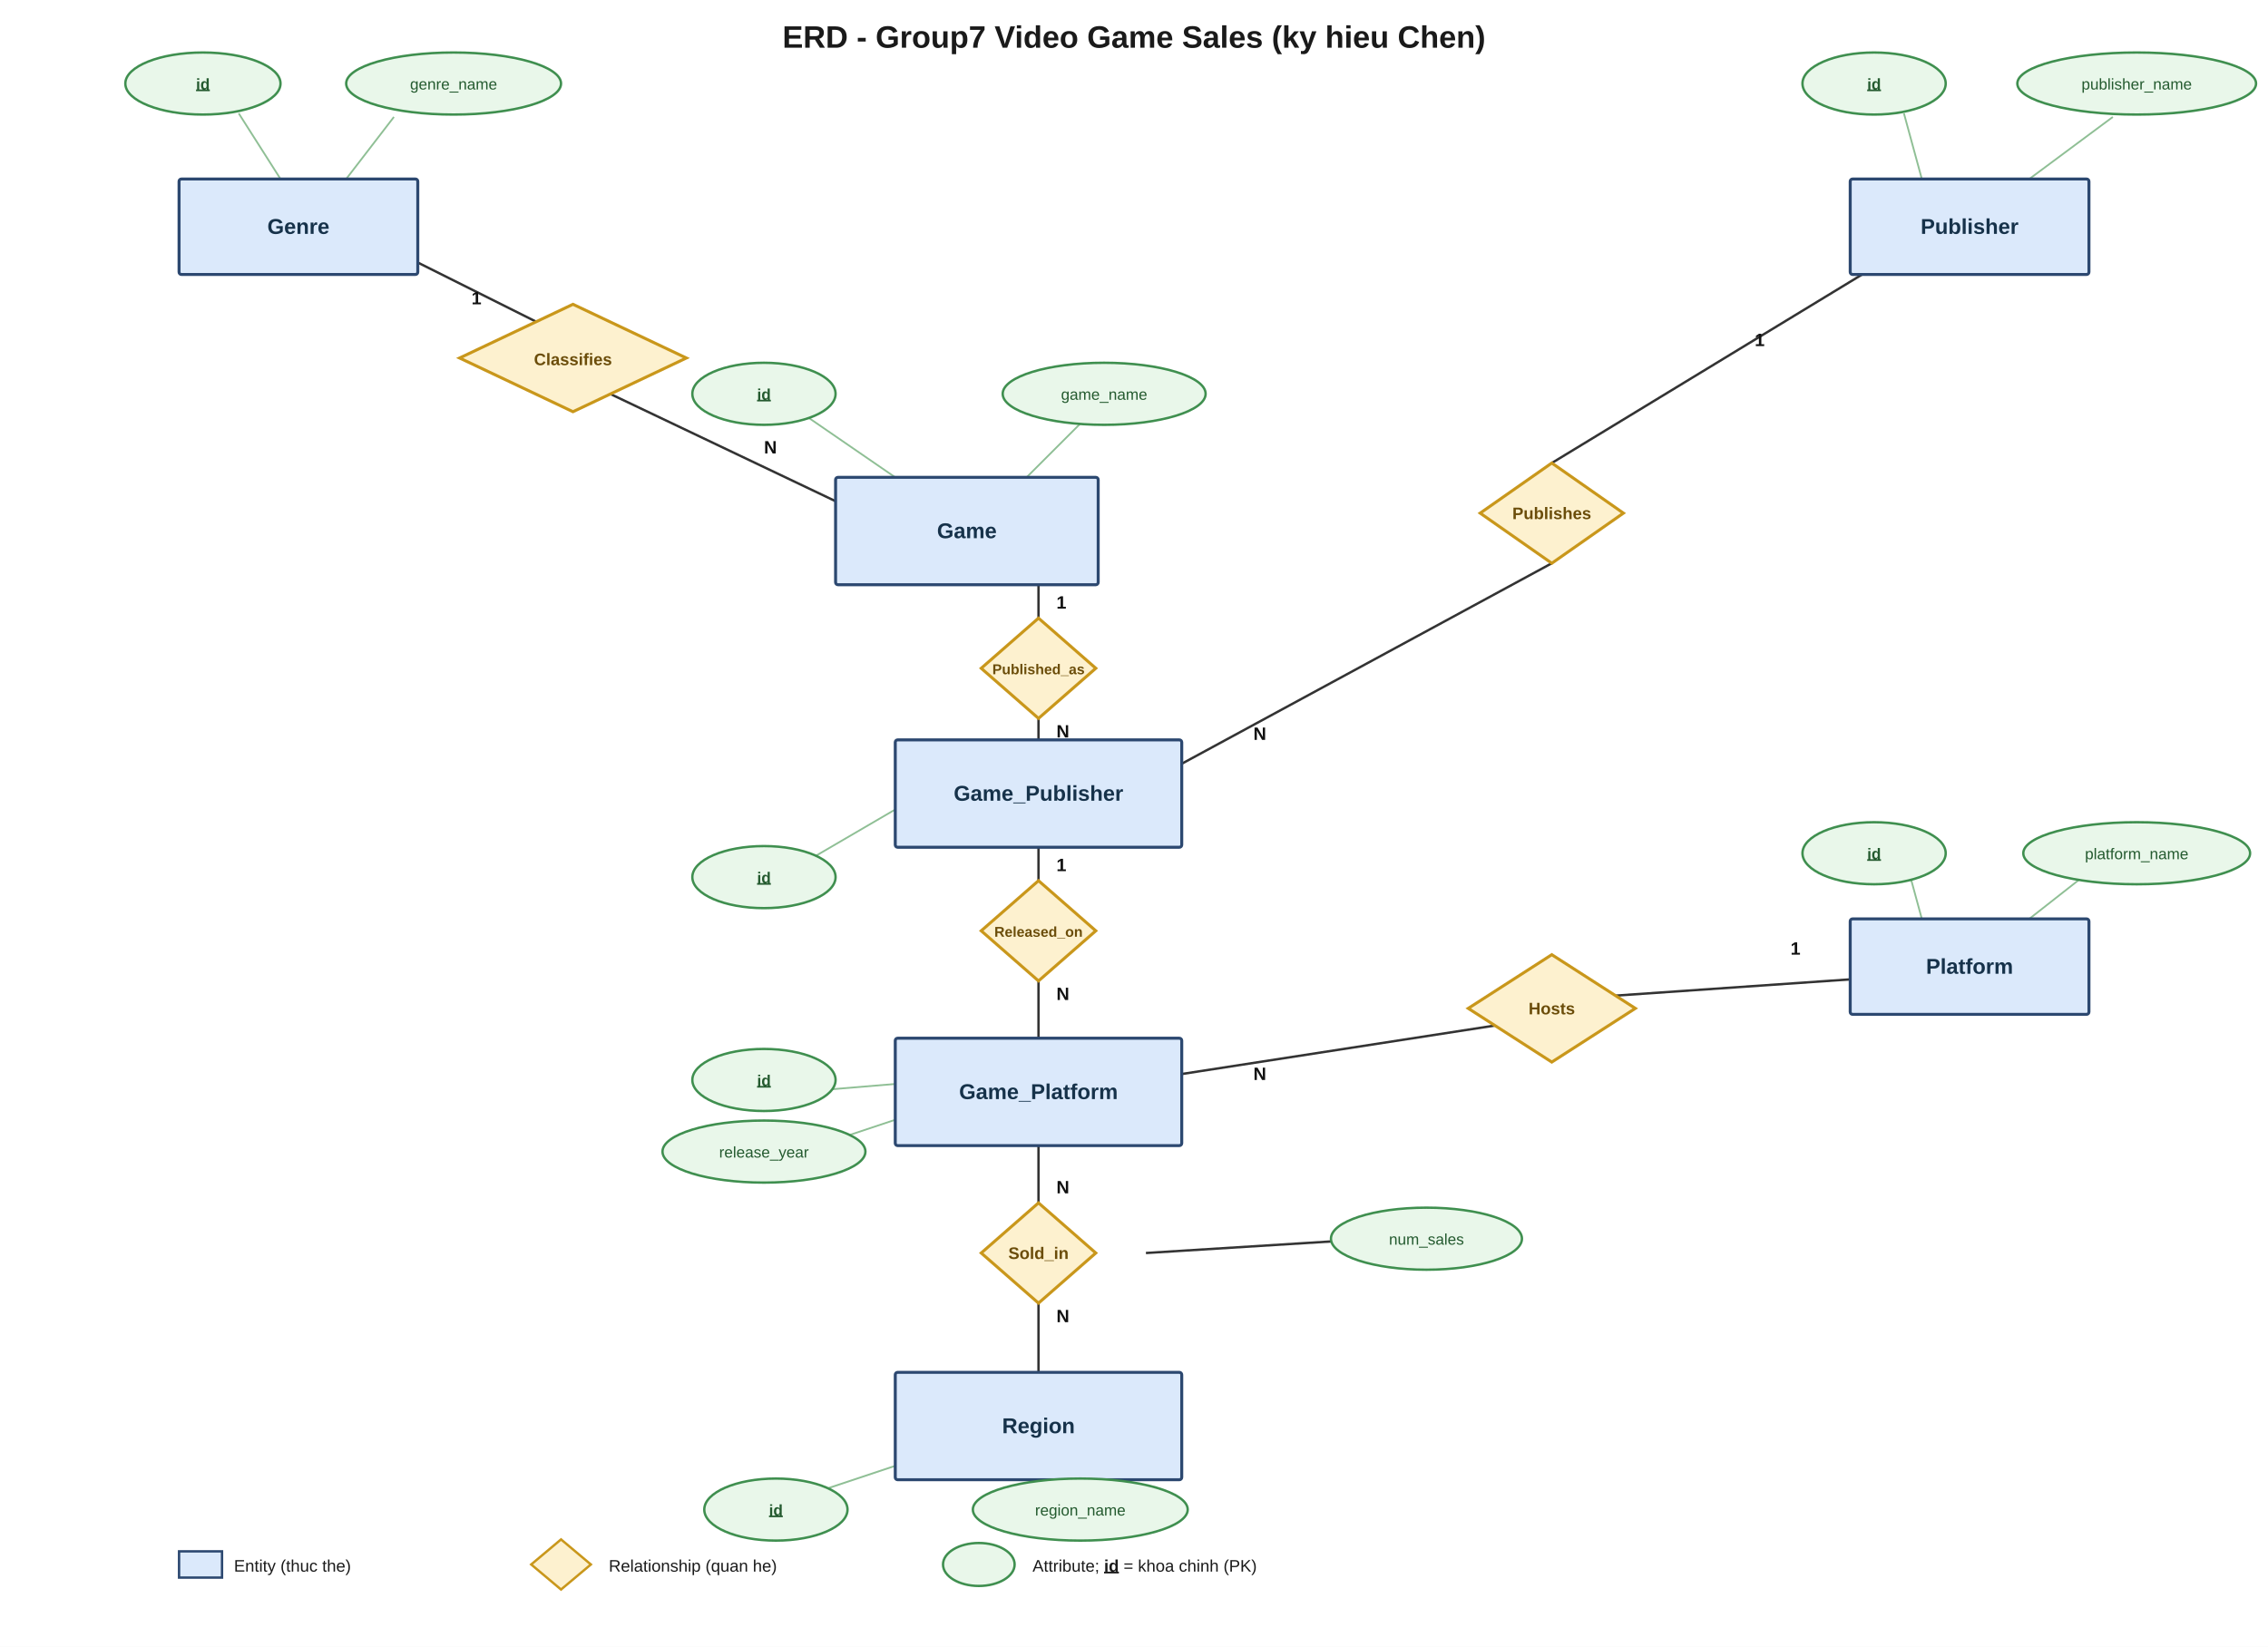
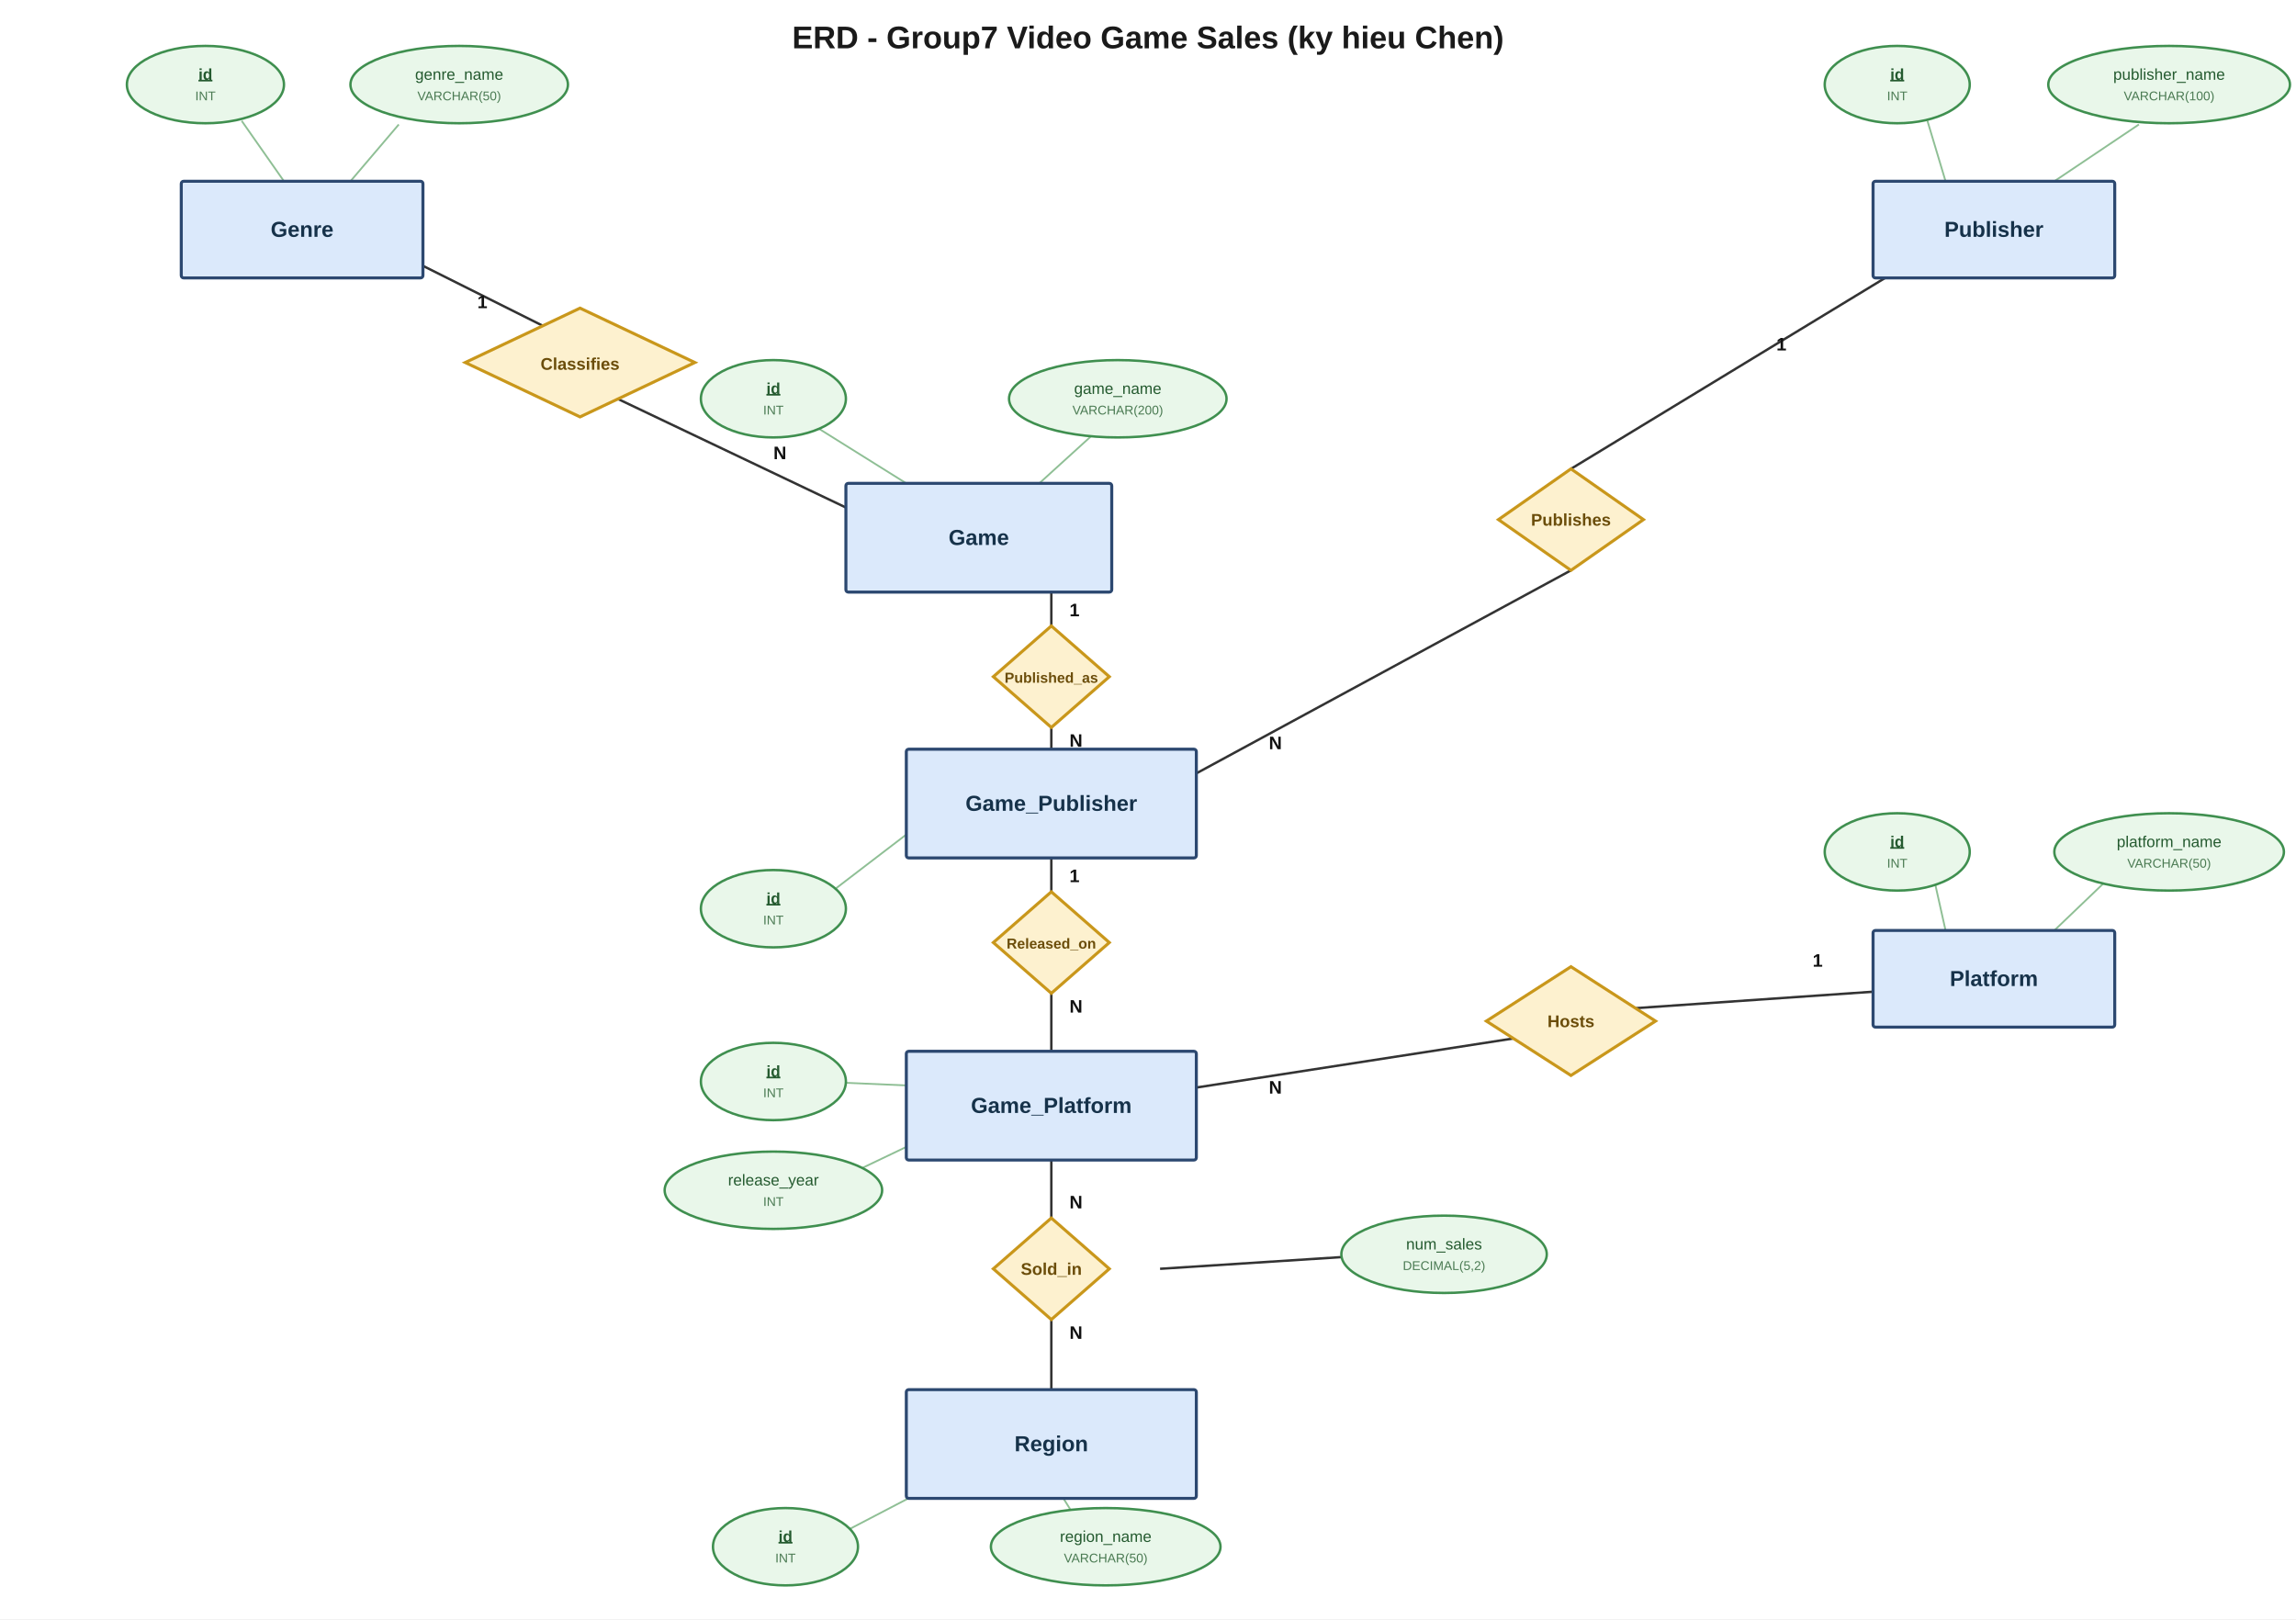
- <svg xmlns="http://www.w3.org/2000/svg" viewBox="0 0 1900 1380" font-family="Arial, Helvetica, sans-serif">
-   <rect x="0" y="0" width="1900" height="1380" fill="#ffffff" />
+ <svg xmlns="http://www.w3.org/2000/svg" viewBox="0 0 1900 1340" font-family="Arial, Helvetica, sans-serif">
+   <rect x="0" y="0" width="1900" height="1340" fill="#ffffff" />
  <text x="950" y="40" text-anchor="middle" font-size="26" font-weight="bold" fill="#1a1a1a">ERD - Group7 Video Game Sales (ky hieu Chen)</text>
  <g stroke="#333333" stroke-width="2" fill="none">
    <line x1="350" y1="220" x2="470" y2="280" />
    <line x1="490" y1="320" x2="700" y2="420" />
    <line x1="870" y1="490" x2="870" y2="518" />
    <line x1="870" y1="602" x2="870" y2="620" />
    <line x1="1560" y1="230" x2="1300" y2="388" />
    <line x1="1300" y1="472" x2="990" y2="640" />
    <line x1="870" y1="710" x2="870" y2="738" />
    <line x1="870" y1="822" x2="870" y2="870" />
    <line x1="1560" y1="820" x2="1300" y2="838" />
    <line x1="1300" y1="852" x2="990" y2="900" />
    <line x1="870" y1="960" x2="870" y2="1008" />
    <line x1="870" y1="1092" x2="870" y2="1150" />
-     <line x1="960" y1="1050" x2="1120" y2="1040" />
+     <line x1="960" y1="1050" x2="1115" y2="1040" />
  </g>
  <g stroke="#8fbf95" stroke-width="1.5" fill="none">
-     <line x1="200" y1="95" x2="235" y2="150" />
-     <line x1="330" y1="98" x2="290" y2="150" />
-     <line x1="670" y1="345" x2="750" y2="400" />
-     <line x1="915" y1="345" x2="860" y2="400" />
-     <line x1="1595" y1="95" x2="1610" y2="150" />
-     <line x1="1770" y1="98" x2="1700" y2="150" />
-     <line x1="670" y1="725" x2="790" y2="655" />
-     <line x1="1595" y1="715" x2="1610" y2="770" />
-     <line x1="1770" y1="715" x2="1700" y2="770" />
-     <line x1="670" y1="915" x2="790" y2="905" />
-     <line x1="670" y1="965" x2="790" y2="925" />
-     <line x1="670" y1="1255" x2="790" y2="1215" />
-     <line x1="900" y1="1255" x2="880" y2="1240" />
+     <line x1="200" y1="100" x2="235" y2="150" />
+     <line x1="330" y1="103" x2="290" y2="150" />
+     <line x1="670" y1="350" x2="750" y2="400" />
+     <line x1="915" y1="350" x2="860" y2="400" />
+     <line x1="1595" y1="100" x2="1610" y2="150" />
+     <line x1="1770" y1="103" x2="1700" y2="150" />
+     <line x1="675" y1="748" x2="790" y2="660" />
+     <line x1="1595" y1="703" x2="1610" y2="770" />
+     <line x1="1770" y1="703" x2="1700" y2="770" />
+     <line x1="675" y1="895" x2="790" y2="900" />
+     <line x1="675" y1="985" x2="790" y2="930" />
+     <line x1="675" y1="1280" x2="790" y2="1220" />
+     <line x1="905" y1="1280" x2="880" y2="1240" />
  </g>
  <g>
    <rect x="150" y="150" width="200" height="80" rx="2" fill="#dbe9fb" stroke="#2c4870" stroke-width="2.5" />
    <text x="250" y="196" text-anchor="middle" font-size="18" font-weight="bold" fill="#16324a">Genre</text>
    <rect x="700" y="400" width="220" height="90" rx="2" fill="#dbe9fb" stroke="#2c4870" stroke-width="2.5" />
    <text x="810" y="451" text-anchor="middle" font-size="18" font-weight="bold" fill="#16324a">Game</text>
    <rect x="1550" y="150" width="200" height="80" rx="2" fill="#dbe9fb" stroke="#2c4870" stroke-width="2.5" />
    <text x="1650" y="196" text-anchor="middle" font-size="18" font-weight="bold" fill="#16324a">Publisher</text>
    <rect x="750" y="620" width="240" height="90" rx="2" fill="#dbe9fb" stroke="#2c4870" stroke-width="2.5" />
    <text x="870" y="671" text-anchor="middle" font-size="18" font-weight="bold" fill="#16324a">Game_Publisher</text>
    <rect x="1550" y="770" width="200" height="80" rx="2" fill="#dbe9fb" stroke="#2c4870" stroke-width="2.5" />
    <text x="1650" y="816" text-anchor="middle" font-size="18" font-weight="bold" fill="#16324a">Platform</text>
    <rect x="750" y="870" width="240" height="90" rx="2" fill="#dbe9fb" stroke="#2c4870" stroke-width="2.5" />
    <text x="870" y="921" text-anchor="middle" font-size="18" font-weight="bold" fill="#16324a">Game_Platform</text>
    <rect x="750" y="1150" width="240" height="90" rx="2" fill="#dbe9fb" stroke="#2c4870" stroke-width="2.5" />
    <text x="870" y="1201" text-anchor="middle" font-size="18" font-weight="bold" fill="#16324a">Region</text>
  </g>
  <g>
    <polygon points="480,255 575,300 480,345 385,300" fill="#fdf1cf" stroke="#c9971b" stroke-width="2.5" />
    <text x="480" y="306" text-anchor="middle" font-size="14" font-weight="bold" fill="#6b4d0a">Classifies</text>
    <text x="395" y="255" font-size="15" font-weight="bold" fill="#111">1</text>
    <text x="640" y="380" font-size="15" font-weight="bold" fill="#111">N</text>
    <polygon points="870,518 918,560 870,602 822,560" fill="#fdf1cf" stroke="#c9971b" stroke-width="2.5" />
    <text x="870" y="565" text-anchor="middle" font-size="12" font-weight="bold" fill="#6b4d0a">Published_as</text>
    <text x="885" y="510" font-size="15" font-weight="bold" fill="#111">1</text>
    <text x="885" y="618" font-size="15" font-weight="bold" fill="#111">N</text>
    <polygon points="1300,388 1360,430 1300,472 1240,430" fill="#fdf1cf" stroke="#c9971b" stroke-width="2.5" />
    <text x="1300" y="435" text-anchor="middle" font-size="14" font-weight="bold" fill="#6b4d0a">Publishes</text>
    <text x="1470" y="290" font-size="15" font-weight="bold" fill="#111">1</text>
    <text x="1050" y="620" font-size="15" font-weight="bold" fill="#111">N</text>
    <polygon points="870,738 918,780 870,822 822,780" fill="#fdf1cf" stroke="#c9971b" stroke-width="2.5" />
    <text x="870" y="785" text-anchor="middle" font-size="12" font-weight="bold" fill="#6b4d0a">Released_on</text>
    <text x="885" y="730" font-size="15" font-weight="bold" fill="#111">1</text>
    <text x="885" y="838" font-size="15" font-weight="bold" fill="#111">N</text>
    <polygon points="1300,800 1370,845 1300,890 1230,845" fill="#fdf1cf" stroke="#c9971b" stroke-width="2.5" />
    <text x="1300" y="850" text-anchor="middle" font-size="14" font-weight="bold" fill="#6b4d0a">Hosts</text>
    <text x="1500" y="800" font-size="15" font-weight="bold" fill="#111">1</text>
    <text x="1050" y="905" font-size="15" font-weight="bold" fill="#111">N</text>
    <polygon points="870,1008 918,1050 870,1092 822,1050" fill="#fdf1cf" stroke="#c9971b" stroke-width="2.5" />
    <text x="870" y="1055" text-anchor="middle" font-size="14" font-weight="bold" fill="#6b4d0a">Sold_in</text>
    <text x="885" y="1000" font-size="15" font-weight="bold" fill="#111">N</text>
    <text x="885" y="1108" font-size="15" font-weight="bold" fill="#111">N</text>
  </g>
  <g>
-     <ellipse cx="170" cy="70" rx="65" ry="26" fill="#e9f7ea" stroke="#3f8f4f" stroke-width="2" />
-     <text x="170" y="75" text-anchor="middle" font-size="13" font-weight="bold" fill="#245a2f" text-decoration="underline">id</text>
-     <ellipse cx="380" cy="70" rx="90" ry="26" fill="#e9f7ea" stroke="#3f8f4f" stroke-width="2" />
-     <text x="380" y="75" text-anchor="middle" font-size="13" fill="#245a2f">genre_name</text>
-     <ellipse cx="640" cy="330" rx="60" ry="26" fill="#e9f7ea" stroke="#3f8f4f" stroke-width="2" />
-     <text x="640" y="335" text-anchor="middle" font-size="13" font-weight="bold" fill="#245a2f" text-decoration="underline">id</text>
-     <ellipse cx="925" cy="330" rx="85" ry="26" fill="#e9f7ea" stroke="#3f8f4f" stroke-width="2" />
-     <text x="925" y="335" text-anchor="middle" font-size="13" fill="#245a2f">game_name</text>
-     <ellipse cx="1570" cy="70" rx="60" ry="26" fill="#e9f7ea" stroke="#3f8f4f" stroke-width="2" />
-     <text x="1570" y="75" text-anchor="middle" font-size="13" font-weight="bold" fill="#245a2f" text-decoration="underline">id</text>
-     <ellipse cx="1790" cy="70" rx="100" ry="26" fill="#e9f7ea" stroke="#3f8f4f" stroke-width="2" />
-     <text x="1790" y="75" text-anchor="middle" font-size="13" fill="#245a2f">publisher_name</text>
-     <ellipse cx="640" cy="735" rx="60" ry="26" fill="#e9f7ea" stroke="#3f8f4f" stroke-width="2" />
-     <text x="640" y="740" text-anchor="middle" font-size="13" font-weight="bold" fill="#245a2f" text-decoration="underline">id</text>
-     <ellipse cx="1570" cy="715" rx="60" ry="26" fill="#e9f7ea" stroke="#3f8f4f" stroke-width="2" />
-     <text x="1570" y="720" text-anchor="middle" font-size="13" font-weight="bold" fill="#245a2f" text-decoration="underline">id</text>
-     <ellipse cx="1790" cy="715" rx="95" ry="26" fill="#e9f7ea" stroke="#3f8f4f" stroke-width="2" />
-     <text x="1790" y="720" text-anchor="middle" font-size="13" fill="#245a2f">platform_name</text>
-     <ellipse cx="640" cy="905" rx="60" ry="26" fill="#e9f7ea" stroke="#3f8f4f" stroke-width="2" />
-     <text x="640" y="910" text-anchor="middle" font-size="13" font-weight="bold" fill="#245a2f" text-decoration="underline">id</text>
-     <ellipse cx="640" cy="965" rx="85" ry="26" fill="#e9f7ea" stroke="#3f8f4f" stroke-width="2" />
-     <text x="640" y="970" text-anchor="middle" font-size="13" fill="#245a2f">release_year</text>
-     <ellipse cx="650" cy="1265" rx="60" ry="26" fill="#e9f7ea" stroke="#3f8f4f" stroke-width="2" />
-     <text x="650" y="1270" text-anchor="middle" font-size="13" font-weight="bold" fill="#245a2f" text-decoration="underline">id</text>
-     <ellipse cx="905" cy="1265" rx="90" ry="26" fill="#e9f7ea" stroke="#3f8f4f" stroke-width="2" />
-     <text x="905" y="1270" text-anchor="middle" font-size="13" fill="#245a2f">region_name</text>
-     <ellipse cx="1195" cy="1038" rx="80" ry="26" fill="#e9f7ea" stroke="#3f8f4f" stroke-width="2" />
-     <text x="1195" y="1043" text-anchor="middle" font-size="13" fill="#245a2f">num_sales</text>
-   </g>
-   <g font-size="14">
-     <rect x="150" y="1300" width="36" height="22" fill="#dbe9fb" stroke="#2c4870" stroke-width="2" />
-     <text x="196" y="1317" fill="#1a1a1a">Entity (thuc the)</text>
-     <polygon points="470,1290 495,1311 470,1332 445,1311" fill="#fdf1cf" stroke="#c9971b" stroke-width="2" />
-     <text x="510" y="1317" fill="#1a1a1a">Relationship (quan he)</text>
-     <ellipse cx="820" cy="1311" rx="30" ry="18" fill="#e9f7ea" stroke="#3f8f4f" stroke-width="2" />
-     <text x="865" y="1317" fill="#1a1a1a">Attribute; <tspan text-decoration="underline" font-weight="bold">id</tspan> = khoa chinh (PK)</text>
+     <ellipse cx="170" cy="70" rx="65" ry="32" fill="#e9f7ea" stroke="#3f8f4f" stroke-width="2" />
+     <text x="170" y="66" text-anchor="middle" font-size="13" font-weight="bold" fill="#245a2f" text-decoration="underline">id</text>
+     <text x="170" y="83" text-anchor="middle" font-size="10.5" fill="#4a7a52">INT</text>
+     <ellipse cx="380" cy="70" rx="90" ry="32" fill="#e9f7ea" stroke="#3f8f4f" stroke-width="2" />
+     <text x="380" y="66" text-anchor="middle" font-size="13" fill="#245a2f">genre_name</text>
+     <text x="380" y="83" text-anchor="middle" font-size="10.5" fill="#4a7a52">VARCHAR(50)</text>
+     <ellipse cx="640" cy="330" rx="60" ry="32" fill="#e9f7ea" stroke="#3f8f4f" stroke-width="2" />
+     <text x="640" y="326" text-anchor="middle" font-size="13" font-weight="bold" fill="#245a2f" text-decoration="underline">id</text>
+     <text x="640" y="343" text-anchor="middle" font-size="10.5" fill="#4a7a52">INT</text>
+     <ellipse cx="925" cy="330" rx="90" ry="32" fill="#e9f7ea" stroke="#3f8f4f" stroke-width="2" />
+     <text x="925" y="326" text-anchor="middle" font-size="13" fill="#245a2f">game_name</text>
+     <text x="925" y="343" text-anchor="middle" font-size="10.5" fill="#4a7a52">VARCHAR(200)</text>
+     <ellipse cx="1570" cy="70" rx="60" ry="32" fill="#e9f7ea" stroke="#3f8f4f" stroke-width="2" />
+     <text x="1570" y="66" text-anchor="middle" font-size="13" font-weight="bold" fill="#245a2f" text-decoration="underline">id</text>
+     <text x="1570" y="83" text-anchor="middle" font-size="10.5" fill="#4a7a52">INT</text>
+     <ellipse cx="1795" cy="70" rx="100" ry="32" fill="#e9f7ea" stroke="#3f8f4f" stroke-width="2" />
+     <text x="1795" y="66" text-anchor="middle" font-size="13" fill="#245a2f">publisher_name</text>
+     <text x="1795" y="83" text-anchor="middle" font-size="10.5" fill="#4a7a52">VARCHAR(100)</text>
+     <ellipse cx="640" cy="752" rx="60" ry="32" fill="#e9f7ea" stroke="#3f8f4f" stroke-width="2" />
+     <text x="640" y="748" text-anchor="middle" font-size="13" font-weight="bold" fill="#245a2f" text-decoration="underline">id</text>
+     <text x="640" y="765" text-anchor="middle" font-size="10.5" fill="#4a7a52">INT</text>
+     <ellipse cx="1570" cy="705" rx="60" ry="32" fill="#e9f7ea" stroke="#3f8f4f" stroke-width="2" />
+     <text x="1570" y="701" text-anchor="middle" font-size="13" font-weight="bold" fill="#245a2f" text-decoration="underline">id</text>
+     <text x="1570" y="718" text-anchor="middle" font-size="10.5" fill="#4a7a52">INT</text>
+     <ellipse cx="1795" cy="705" rx="95" ry="32" fill="#e9f7ea" stroke="#3f8f4f" stroke-width="2" />
+     <text x="1795" y="701" text-anchor="middle" font-size="13" fill="#245a2f">platform_name</text>
+     <text x="1795" y="718" text-anchor="middle" font-size="10.5" fill="#4a7a52">VARCHAR(50)</text>
+     <ellipse cx="640" cy="895" rx="60" ry="32" fill="#e9f7ea" stroke="#3f8f4f" stroke-width="2" />
+     <text x="640" y="891" text-anchor="middle" font-size="13" font-weight="bold" fill="#245a2f" text-decoration="underline">id</text>
+     <text x="640" y="908" text-anchor="middle" font-size="10.5" fill="#4a7a52">INT</text>
+     <ellipse cx="640" cy="985" rx="90" ry="32" fill="#e9f7ea" stroke="#3f8f4f" stroke-width="2" />
+     <text x="640" y="981" text-anchor="middle" font-size="13" fill="#245a2f">release_year</text>
+     <text x="640" y="998" text-anchor="middle" font-size="10.5" fill="#4a7a52">INT</text>
+     <ellipse cx="650" cy="1280" rx="60" ry="32" fill="#e9f7ea" stroke="#3f8f4f" stroke-width="2" />
+     <text x="650" y="1276" text-anchor="middle" font-size="13" font-weight="bold" fill="#245a2f" text-decoration="underline">id</text>
+     <text x="650" y="1293" text-anchor="middle" font-size="10.5" fill="#4a7a52">INT</text>
+     <ellipse cx="915" cy="1280" rx="95" ry="32" fill="#e9f7ea" stroke="#3f8f4f" stroke-width="2" />
+     <text x="915" y="1276" text-anchor="middle" font-size="13" fill="#245a2f">region_name</text>
+     <text x="915" y="1293" text-anchor="middle" font-size="10.5" fill="#4a7a52">VARCHAR(50)</text>
+     <ellipse cx="1195" cy="1038" rx="85" ry="32" fill="#e9f7ea" stroke="#3f8f4f" stroke-width="2" />
+     <text x="1195" y="1034" text-anchor="middle" font-size="13" fill="#245a2f">num_sales</text>
+     <text x="1195" y="1051" text-anchor="middle" font-size="10.5" fill="#4a7a52">DECIMAL(5,2)</text>
  </g>
</svg>
